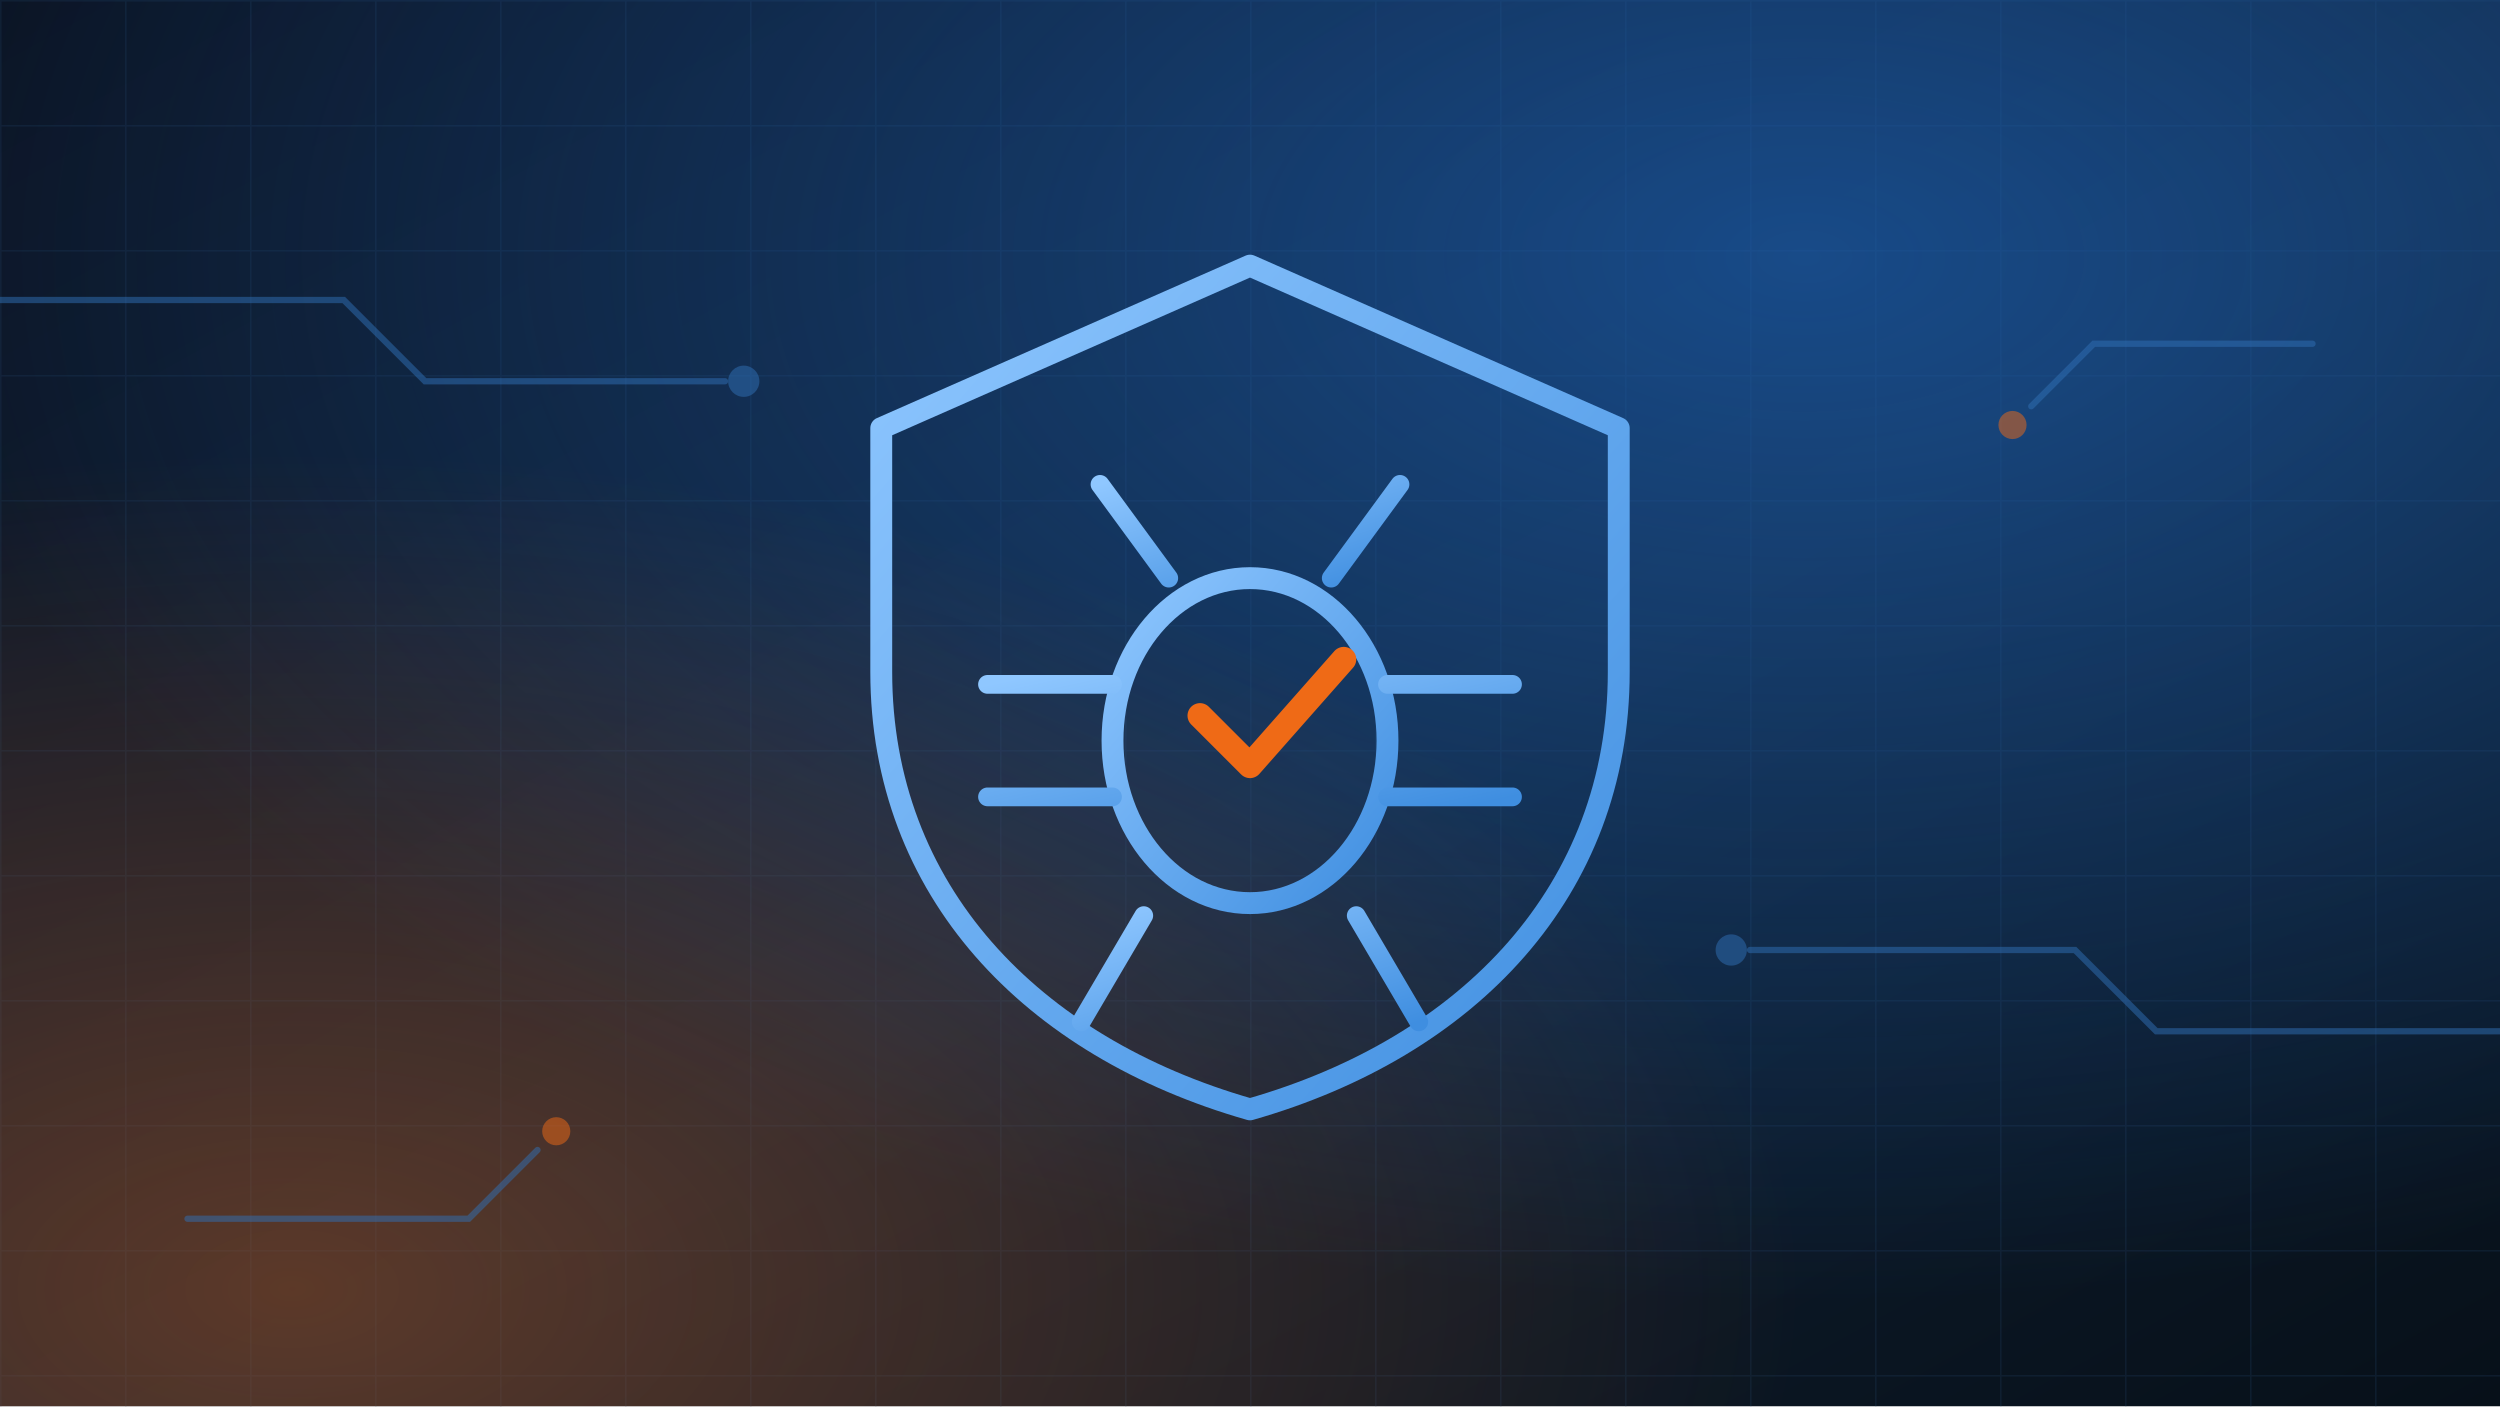
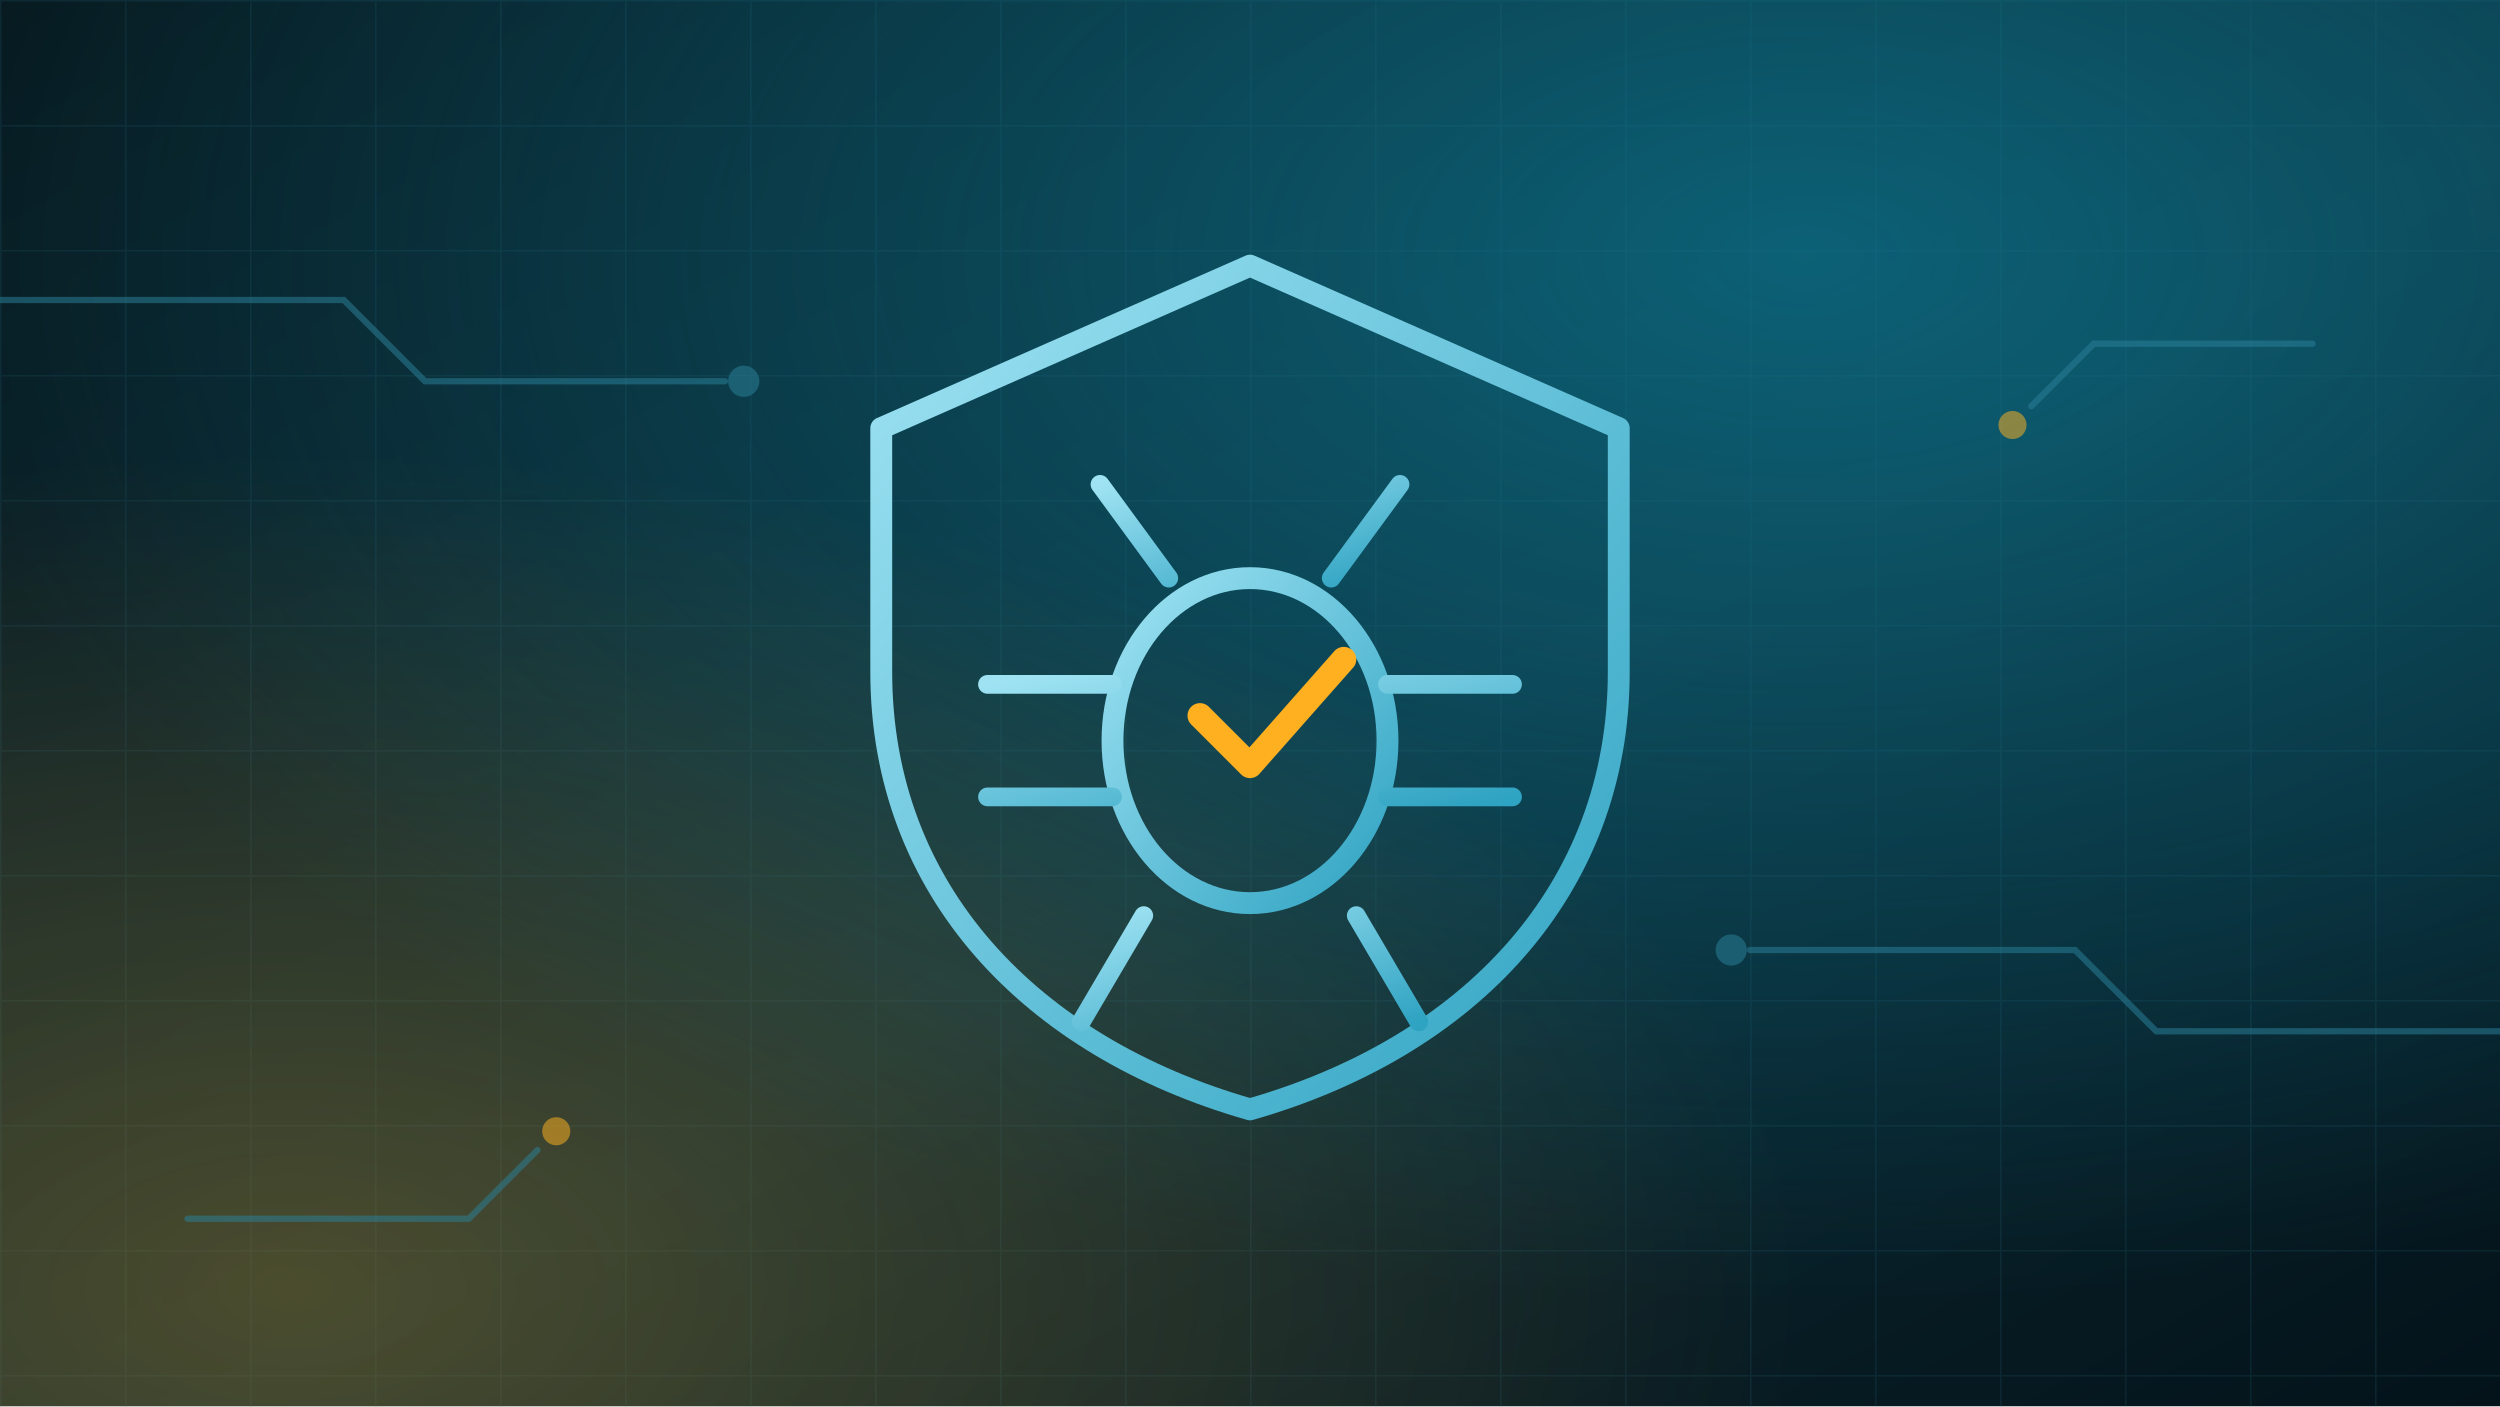
<svg xmlns="http://www.w3.org/2000/svg" viewBox="0 0 800 450" width="800" height="450" role="img" aria-hidden="true">
  <defs>
    <linearGradient id="bg" x1="0" y1="0" x2="1" y2="1">
-       <stop offset="0" stop-color="#0b1424" />
-       <stop offset="0.55" stop-color="#102033" />
-       <stop offset="1" stop-color="#071019" />
+       <stop offset="0" stop-color="#07191f" />
+       <stop offset="0.55" stop-color="#0c2a34" />
+       <stop offset="1" stop-color="#04131a" />
    </linearGradient>
    <radialGradient id="glow" cx="0.72" cy="0.18" r="0.75">
-       <stop offset="0" stop-color="#1f6fd0" stop-opacity="0.55" />
-       <stop offset="1" stop-color="#1f6fd0" stop-opacity="0" />
+       <stop offset="0" stop-color="#0d8aa8" stop-opacity="0.58" />
+       <stop offset="1" stop-color="#0d8aa8" stop-opacity="0" />
    </radialGradient>
    <radialGradient id="glow2" cx="0.12" cy="0.92" r="0.6">
-       <stop offset="0" stop-color="#ef6a16" stop-opacity="0.34" />
-       <stop offset="1" stop-color="#ef6a16" stop-opacity="0" />
+       <stop offset="0" stop-color="#ffb020" stop-opacity="0.26" />
+       <stop offset="1" stop-color="#ffb020" stop-opacity="0" />
    </radialGradient>
    <linearGradient id="stroke" x1="0" y1="0" x2="1" y2="1">
-       <stop offset="0" stop-color="#8fc7ff" />
-       <stop offset="1" stop-color="#3f8ee0" />
+       <stop offset="0" stop-color="#9fe3f3" />
+       <stop offset="1" stop-color="#2fa3c2" />
    </linearGradient>
    <pattern id="grid" width="40" height="40" patternUnits="userSpaceOnUse">
-       <path d="M40 0H0V40" fill="none" stroke="#1b3350" stroke-width="1" />
+       <path d="M40 0H0V40" fill="none" stroke="#17424f" stroke-width="1" />
    </pattern>
  </defs>
  <rect width="800" height="450" fill="url(#bg)" />
  <rect width="800" height="450" fill="url(#grid)" opacity="0.35" />
  <rect width="800" height="450" fill="url(#glow)" />
  <rect width="800" height="450" fill="url(#glow2)" />
-   <g stroke="#2f6fb5" stroke-width="2" fill="none" opacity="0.5" stroke-linecap="round">
+   <g stroke="#2a8099" stroke-width="2" fill="none" opacity="0.52" stroke-linecap="round">
    <path d="M0 96 H110 l26 26 H232" />
-     <circle cx="238" cy="122" r="5" fill="#2f6fb5" stroke="none" />
+     <circle cx="238" cy="122" r="5" fill="#2a8099" stroke="none" />
    <path d="M800 330 H690 l-26-26 H560" />
-     <circle cx="554" cy="304" r="5" fill="#2f6fb5" stroke="none" />
+     <circle cx="554" cy="304" r="5" fill="#2a8099" stroke="none" />
    <path d="M60 390 h90 l22-22" />
-     <circle cx="178" cy="362" r="4.5" fill="#ef6a16" stroke="none" />
+     <circle cx="178" cy="362" r="4.5" fill="#ffb020" stroke="none" />
    <path d="M740 110 h-70 l-20 20" />
-     <circle cx="644" cy="136" r="4.5" fill="#ef6a16" stroke="none" />
+     <circle cx="644" cy="136" r="4.5" fill="#ffb020" stroke="none" />
  </g>
  <g transform="translate(400 225)" fill="none" stroke="url(#stroke)" stroke-width="7" stroke-linecap="round" stroke-linejoin="round">
    <path d="M0 -140 l118 52 v78 c0 70-48 120-118 140-70-20-118-70-118-140v-78z" />
    <ellipse cx="0" cy="12" rx="44" ry="52" />
    <path d="M-44 -6 h-40 M44 -6 h40 M-44 30 h-40 M44 30 h40" stroke-width="6" />
    <path d="M-26 -40 l-22-30 M26 -40 l22-30" stroke-width="6" />
    <path d="M-34 68 l-20 34 M34 68 l20 34" stroke-width="6" />
-     <path d="M-16 4 l16 16 30-34" stroke="#ef6a16" stroke-width="8" />
+     <path d="M-16 4 l16 16 30-34" stroke="#ffb020" stroke-width="8" />
  </g>
</svg>
